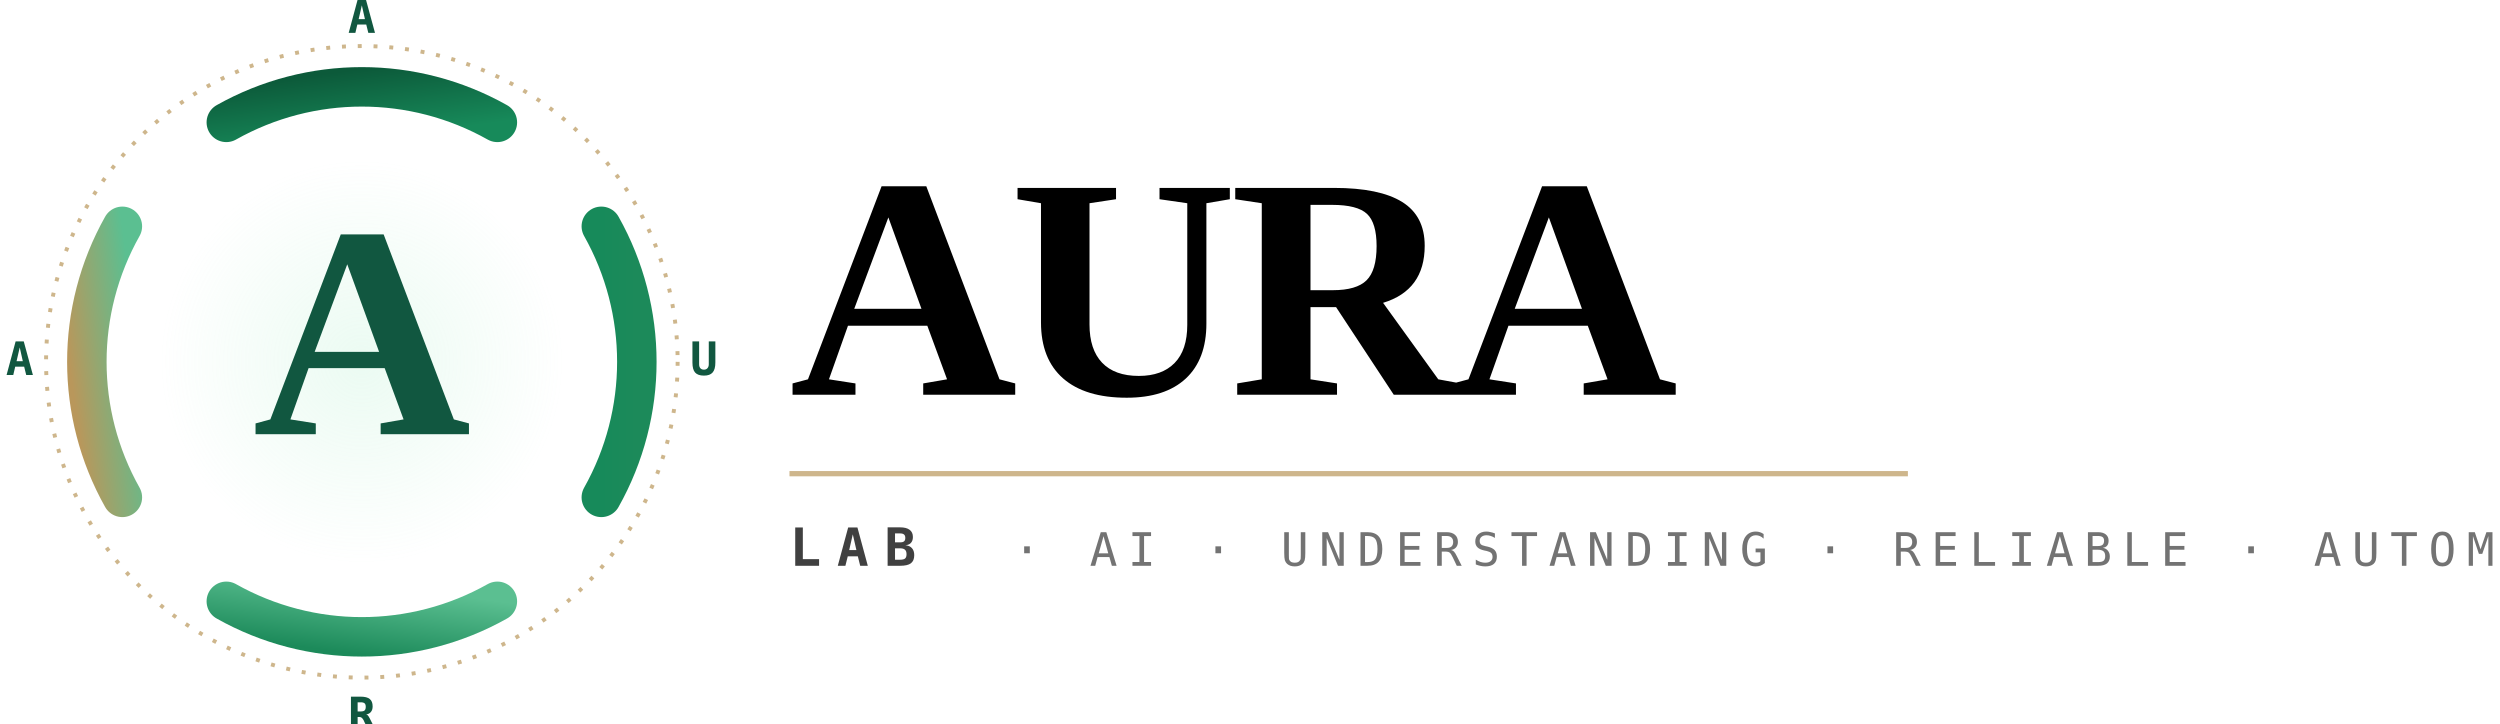
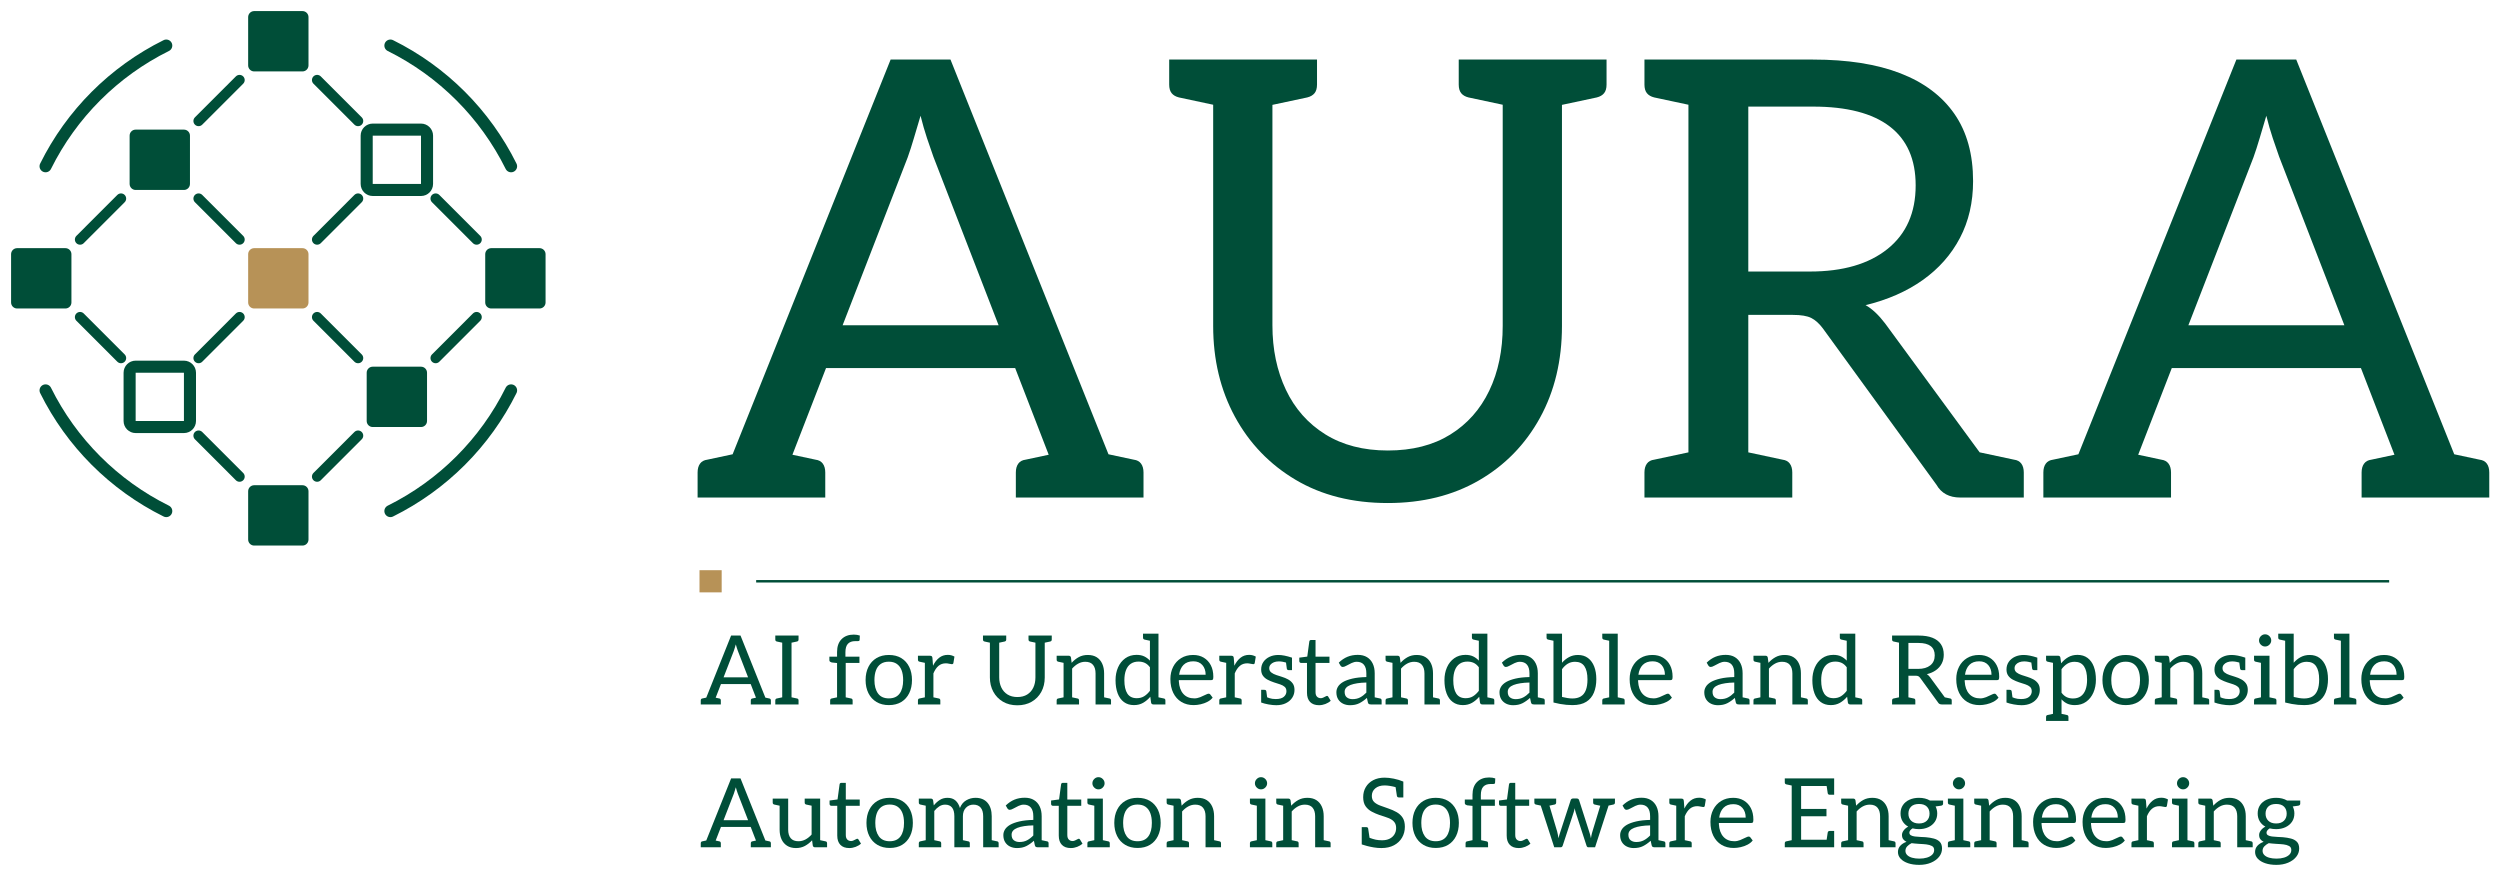
- <svg xmlns="http://www.w3.org/2000/svg" viewBox="0 0 380 110" role="img" aria-label="AURA Lab">
-   <defs>
-     <linearGradient id="auraA" x1="0" x2="1" y1="0" y2="1">
-       <stop offset="0%" stop-color="#0c5a3a" />
-       <stop offset="100%" stop-color="#178a5a" />
-     </linearGradient>
-     <linearGradient id="auraU" x1="0" x2="1" y1="0" y2="0">
-       <stop offset="0%" stop-color="#178a5a" />
-       <stop offset="100%" stop-color="#1c8a5a" />
-     </linearGradient>
-     <linearGradient id="auraR" x1="0" x2="1" y1="1" y2="0">
-       <stop offset="0%" stop-color="#1c8a5a" />
-       <stop offset="100%" stop-color="#5bbf91" />
-     </linearGradient>
-     <linearGradient id="auraA2" x1="1" x2="0" y1="0" y2="1">
-       <stop offset="0%" stop-color="#5bbf91" />
-       <stop offset="100%" stop-color="#B9975B" />
-     </linearGradient>
-     <radialGradient id="centerGlow" cx="0.5" cy="0.5" r="0.55">
-       <stop offset="0%" stop-color="#a4ecc4" stop-opacity=".22" />
-       <stop offset="70%" stop-color="#a4ecc4" stop-opacity="0" />
-     </radialGradient>
-   </defs>
-   <g transform="translate(55, 55)">
-     <circle r="40" fill="url(#centerGlow)" />
-     <g fill="none" stroke-width="6" stroke-linecap="round">
-       <path d="M -20.6 -36.4 A 42 42 0 0 1  20.6 -36.4" stroke="url(#auraA)" />
-       <path d="M  36.4 -20.6 A 42 42 0 0 1  36.4  20.6" stroke="url(#auraU)" />
-       <path d="M  20.6  36.4 A 42 42 0 0 1 -20.6  36.4" stroke="url(#auraR)" />
-       <path d="M -36.4  20.6 A 42 42 0 0 1 -36.4 -20.6" stroke="url(#auraA2)" />
+ <svg xmlns="http://www.w3.org/2000/svg" viewBox="40 35 1015 356" role="img" aria-label="AURA — AI for Understandable and Responsible Automation in Software Engineering">
+   <g id="aura-identity">
+     <g transform="translate(27 22) scale(1.75)">
+       <g id="fusion-symbol">
+         <path d="M18 46A62 62 0 0 1 46 18" fill="none" stroke="#004E38" stroke-width="2.8" stroke-linecap="round" />
+         <path d="M98 18A62 62 0 0 1 126 46" fill="none" stroke="#004E38" stroke-width="2.8" stroke-linecap="round" />
+         <path d="M126 98A62 62 0 0 1 98 126" fill="none" stroke="#004E38" stroke-width="2.8" stroke-linecap="round" />
+         <path d="M46 126A62 62 0 0 1 18 98" fill="none" stroke="#004E38" stroke-width="2.8" stroke-linecap="round" />
+         <path d="M63.0 26.0L53.5 35.5" fill="none" stroke="#004E38" stroke-width="2.4" stroke-linecap="round" />
+         <path d="M81.0 26.0L90.5 35.5" fill="none" stroke="#004E38" stroke-width="2.4" stroke-linecap="round" />
+         <path d="M35.5 53.5L26.0 63.0" fill="none" stroke="#004E38" stroke-width="2.4" stroke-linecap="round" />
+         <path d="M53.5 53.5L63.0 63.0" fill="none" stroke="#004E38" stroke-width="2.4" stroke-linecap="round" />
+         <path d="M90.5 53.5L81.0 63.0" fill="none" stroke="#004E38" stroke-width="2.4" stroke-linecap="round" />
+         <path d="M108.5 53.5L118.0 63.0" fill="none" stroke="#004E38" stroke-width="2.4" stroke-linecap="round" />
+         <path d="M26.0 81.0L35.5 90.5" fill="none" stroke="#004E38" stroke-width="2.4" stroke-linecap="round" />
+         <path d="M63.0 81.0L53.5 90.5" fill="none" stroke="#004E38" stroke-width="2.4" stroke-linecap="round" />
+         <path d="M81.0 81.0L90.5 90.5" fill="none" stroke="#004E38" stroke-width="2.4" stroke-linecap="round" />
+         <path d="M118.0 81.0L108.5 90.5" fill="none" stroke="#004E38" stroke-width="2.4" stroke-linecap="round" />
+         <path d="M53.5 108.5L63.0 118.0" fill="none" stroke="#004E38" stroke-width="2.4" stroke-linecap="round" />
+         <path d="M90.5 108.5L81.0 118.0" fill="none" stroke="#004E38" stroke-width="2.4" stroke-linecap="round" />
+         <rect x="65.0" y="10.0" width="14" height="14" rx="1.4" fill="#004E38" />
+         <rect x="37.5" y="37.5" width="14" height="14" rx="1.4" fill="#004E38" />
+         <rect x="92.5" y="37.5" width="14" height="14" rx="1.4" fill="none" stroke="#004E38" stroke-width="2.8" />
+         <rect x="10.0" y="65.0" width="14" height="14" rx="1.4" fill="#004E38" />
+         <rect x="65.0" y="65.0" width="14" height="14" rx="1.4" fill="#B79257" />
+         <rect x="120.0" y="65.0" width="14" height="14" rx="1.4" fill="#004E38" />
+         <rect x="37.5" y="92.5" width="14" height="14" rx="1.4" fill="none" stroke="#004E38" stroke-width="2.8" />
+         <rect x="92.5" y="92.5" width="14" height="14" rx="1.4" fill="#004E38" />
+         <rect x="65.0" y="120.0" width="14" height="14" rx="1.4" fill="#004E38" />
+       </g>
    </g>
-     <circle r="48" fill="none" stroke="#B9975B" stroke-width="0.6" stroke-dasharray="0.6 1.8" opacity=".7" />
-     <g font-family="JetBrains Mono, ui-monospace, monospace" font-size="7" font-weight="700" letter-spacing="1.2" fill="#115740">
-       <text x="0" y="-50" text-anchor="middle">A</text>
-       <text x="52" y="2" text-anchor="middle">U</text>
-       <text x="0" y="56" text-anchor="middle">R</text>
-       <text x="-52" y="2" text-anchor="middle">A</text>
+     <g transform="translate(320 237)" data-typeface="Aleo" data-weight="400" aria-label="AURA">
+       <g fill="#004E38" transform="scale(0.248 -0.248)" data-ink-left="3.224" data-ink-right="730.644" id="wordmark">
+         <path d="M42 0 329 717H427L714 0H639Q626 0 618.0 6.5Q610 13 606 23L399 558Q394 572 388.5 588.5Q383 605 378 625Q372 605 367.0 588.0Q362 571 357 557L150 23Q147 14 138.5 7.0Q130 0 117 0ZM116 0V62H169V0ZM205 212 232 282H527L554 212ZM590 0V62H643V0ZM13 0V41Q13 50 17.0 55.5Q21 61 29 62L104 78L115 0ZM120 0 131 78 206 62Q214 61 218.0 55.5Q222 50 222 41V0ZM534 0V41Q534 50 538.0 55.5Q542 61 550 62L625 78L636 0ZM641 0 652 78 727 62Q735 61 739.0 55.5Q743 50 743 41V0Z" transform="translate(0 0)" />
+         <path d="M381 -9Q294 -9 230.0 29.0Q166 67 130.5 132.5Q95 198 95 281V717H192V282Q192 223 214.0 176.5Q236 130 278.5 103.5Q321 77 381 77Q441 77 483.0 103.0Q525 129 547.0 175.0Q569 221 569 281V717H666V281Q666 196 630.0 130.5Q594 65 530.0 28.0Q466 -9 381 -9ZM125 717 114 639 39 655Q31 657 27.0 662.0Q23 667 23 676V717ZM265 717V676Q265 667 261.0 662.0Q257 657 249 655L174 639L163 717ZM599 717 588 639 513 655Q505 657 501.0 662.0Q497 667 497 676V717ZM739 717V676Q739 667 735.0 662.0Q731 657 723 655L648 639L637 717Z" transform="translate(762.0484 0)" />
+         <path d="M105 0V717H309Q394 717 452.0 694.5Q510 672 540.5 628.0Q571 584 571 518Q571 466 549.5 425.0Q528 384 488.5 356.0Q449 328 395 315Q411 306 427 285L636 0H550Q523 0 511 21L325 277Q316 289 306.0 294.0Q296 299 276 299H203V0ZM203 370H304Q385 370 431.0 407.0Q477 444 477 511Q477 575 434.5 607.5Q392 640 309 640H203ZM552 0 504 91 563 78ZM33 0V41Q33 50 37.0 55.5Q41 61 49 62L124 78L135 0ZM135 717 124 639 49 655Q41 657 37.0 662.0Q33 667 33 676V717ZM173 0 184 78 259 62Q267 61 271.0 55.5Q275 50 275 41V0ZM552 0 563 78 638 62Q646 61 650.0 55.5Q654 50 654 41V0Z" transform="translate(1530.097 0)" />
+         <path d="M42 0 329 717H427L714 0H639Q626 0 618.0 6.5Q610 13 606 23L399 558Q394 572 388.5 588.5Q383 605 378 625Q372 605 367.0 588.0Q362 571 357 557L150 23Q147 14 138.5 7.0Q130 0 117 0ZM116 0V62H169V0ZM205 212 232 282H527L554 212ZM590 0V62H643V0ZM13 0V41Q13 50 17.0 55.5Q21 61 29 62L104 78L115 0ZM120 0 131 78 206 62Q214 61 218.0 55.5Q222 50 222 41V0ZM534 0V41Q534 50 538.0 55.5Q542 61 550 62L625 78L636 0ZM641 0 652 78 727 62Q735 61 739.0 55.5Q743 50 743 41V0Z" transform="translate(2203.145 0)" />
+       </g>
    </g>
-     <text x="0" y="11" text-anchor="middle" font-family="Source Serif 4, Iowan Old Style, Georgia, serif" font-weight="600" font-size="46" fill="#115740" letter-spacing="-2">A</text>
+     <g transform="translate(324 321)">
+       <g fill="#004E38" transform="scale(0.039 -0.039)" data-typeface="Aleo" data-weight="400" aria-label="AI for Understandable and Responsible">
+         <path d="M42 0 329 717H427L714 0H639Q626 0 618.0 6.5Q610 13 606 23L399 558Q394 572 388.5 588.5Q383 605 378 625Q372 605 367.0 588.0Q362 571 357 557L150 23Q147 14 138.5 7.0Q130 0 117 0ZM116 0V62H169V0ZM205 212 232 282H527L554 212ZM590 0V62H643V0ZM13 0V41Q13 50 17.0 55.5Q21 61 29 62L104 78L115 0ZM120 0 131 78 206 62Q214 61 218.0 55.5Q222 50 222 41V0ZM534 0V41Q534 50 538.0 55.5Q542 61 550 62L625 78L636 0ZM641 0 652 78 727 62Q735 61 739.0 55.5Q743 50 743 41V0Z" transform="translate(0 0)" />
+         <path d="M105 0V717H202V0ZM33 0V41Q33 50 37.0 55.5Q41 61 49 62L124 78L135 0ZM173 0 184 78 259 62Q267 61 271.0 55.5Q275 50 275 41V0ZM135 717 124 639 49 655Q41 657 37.0 662.0Q33 667 33 676V717ZM275 717V676Q275 667 271.0 662.0Q267 657 259 655L184 639L173 717Z" transform="translate(756.0 0)" />
+         <path d="M108 0V431L52 437Q42 440 35.0 445.0Q28 450 28 460V497H108V546Q108 632 155.0 679.5Q202 727 282 727Q299 727 315.0 724.5Q331 722 345 717L343 673Q342 664 337.5 661.5Q333 659 326 659Q319 659 312.0 659.0Q305 659 297 659Q247 659 221.0 631.5Q195 604 195 543V497H341V432H198V0ZM36 0V41Q36 50 40.0 55.5Q44 61 52 62L127 78L138 0ZM168 0 179 78 254 62Q262 61 266.0 55.5Q270 50 270 41V0Z" transform="translate(1324.0 0)" />
+         <path d="M276 515Q352 515 405.5 482.5Q459 450 488.0 391.0Q517 332 517 254Q517 176 488.0 117.0Q459 58 405.5 25.5Q352 -7 276 -7Q202 -7 147.5 25.5Q93 58 63.5 117.0Q34 176 34 254Q34 332 63.5 391.0Q93 450 147.5 482.5Q202 515 276 515ZM276 63Q351 63 388.0 113.0Q425 163 425 253Q425 314 408.5 356.5Q392 399 359.0 422.0Q326 445 276 445Q225 445 191.5 421.5Q158 398 142.0 355.0Q126 312 126 253Q126 166 163.0 114.5Q200 63 276 63Z" transform="translate(1695.0 0)" />
+         <path d="M100 0V507H151Q166 507 172.0 501.5Q178 496 179 482L185 403Q211 456 249.0 486.0Q287 516 339 516Q360 516 377.0 511.0Q394 506 408 498L397 431Q396 425 391.5 422.0Q387 419 381 419Q374 419 354.0 423.5Q334 428 319 428Q273 428 241.5 401.0Q210 374 189 323V0ZM159 0 170 78 245 62Q253 61 257.0 55.5Q261 50 261 41V0ZM28 0V41Q28 50 32.0 55.5Q36 61 44 62L119 78L130 0ZM130 507 119 429 44 445Q36 447 32.0 452.0Q28 457 28 466V507Z" transform="translate(2246.0 0)" />
+         <path d="M381 -9Q294 -9 230.0 29.0Q166 67 130.5 132.5Q95 198 95 281V717H192V282Q192 223 214.0 176.5Q236 130 278.5 103.5Q321 77 381 77Q441 77 483.0 103.0Q525 129 547.0 175.0Q569 221 569 281V717H666V281Q666 196 630.0 130.5Q594 65 530.0 28.0Q466 -9 381 -9ZM125 717 114 639 39 655Q31 657 27.0 662.0Q23 667 23 676V717ZM265 717V676Q265 667 261.0 662.0Q257 657 249 655L174 639L163 717ZM599 717 588 639 513 655Q505 657 501.0 662.0Q497 667 497 676V717ZM739 717V676Q739 667 735.0 662.0Q731 657 723 655L648 639L637 717Z" transform="translate(2928.0 0)" />
+         <path d="M100 0V507H153Q173 507 177 488L184 433Q217 470 258.0 492.5Q299 515 352 515Q408 515 445.5 491.0Q483 467 502.5 423.5Q522 380 522 323V0H433V323Q433 380 406.5 412.0Q380 444 326 444Q287 444 252.5 425.0Q218 406 189 373V0ZM28 0V41Q28 50 32.0 55.5Q36 61 44 62L119 78L130 0ZM159 0 170 78 245 62Q253 61 257.0 55.5Q261 50 261 41V0ZM492 0 503 78 578 62Q586 61 590.0 55.5Q594 50 594 41V0ZM130 507 119 429 44 445Q36 447 32.0 452.0Q28 457 28 466V507Z" transform="translate(3690.0 0)" />
+         <path d="M226 -7Q164 -7 121.0 25.0Q78 57 56.0 115.5Q34 174 34 252Q34 326 60.0 385.5Q86 445 135.5 480.5Q185 516 253 516Q300 516 333.0 500.0Q366 484 392 456V737H481V0H428Q408 0 404 19L396 80Q363 41 321.5 17.0Q280 -7 226 -7ZM255 65Q299 65 331.5 85.0Q364 105 392 142V387Q367 420 338.0 433.0Q309 446 273 446Q226 446 193.0 423.5Q160 401 143.0 357.5Q126 314 126 252Q126 161 157.0 113.0Q188 65 255 65ZM422 737 411 659 336 675Q328 677 324.0 682.0Q320 687 320 696V737ZM451 0 462 78 537 62Q545 61 549.0 55.5Q553 50 553 41V0Z" transform="translate(4297.0 0)" />
+         <path d="M276 -7Q203 -7 148.5 26.0Q94 59 64.0 120.0Q34 181 34 264Q34 335 63.0 392.0Q92 449 145.5 482.0Q199 515 271 515Q334 515 381.0 487.0Q428 459 454.5 408.5Q481 358 481 288Q481 267 476.5 260.0Q472 253 459 253H122Q122 250 122.0 246.5Q122 243 122 240Q127 156 169.0 109.5Q211 63 283 63Q314 63 344.5 75.5Q375 88 398.5 100.0Q422 112 432 112Q443 112 449 104L474 71Q454 45 420.5 27.5Q387 10 349.0 1.5Q311 -7 276 -7ZM125 309H401Q401 371 367.0 410.0Q333 449 273 449Q208 449 171.0 412.0Q134 375 125 309Z" transform="translate(4868.0 0)" />
+         <path d="M100 0V507H151Q166 507 172.0 501.5Q178 496 179 482L185 403Q211 456 249.0 486.0Q287 516 339 516Q360 516 377.0 511.0Q394 506 408 498L397 431Q396 425 391.5 422.0Q387 419 381 419Q374 419 354.0 423.5Q334 428 319 428Q273 428 241.5 401.0Q210 374 189 323V0ZM159 0 170 78 245 62Q253 61 257.0 55.5Q261 50 261 41V0ZM28 0V41Q28 50 32.0 55.5Q36 61 44 62L119 78L130 0ZM130 507 119 429 44 445Q36 447 32.0 452.0Q28 457 28 466V507Z" transform="translate(5383.0 0)" />
+         <path d="M199 -8Q163 -8 118.5 0.0Q74 8 42 20V94L86 84Q99 75 127.5 65.5Q156 56 194 56Q251 56 278.0 79.5Q305 103 305 137Q305 167 287.0 183.0Q269 199 239.0 209.0Q209 219 174 230Q138 242 108.0 258.0Q78 274 60.0 299.5Q42 325 42 364Q42 409 65.5 443.0Q89 477 129.5 496.0Q170 515 221 515Q250 515 285.5 508.0Q321 501 363 487V427L310 434Q289 440 267.5 444.0Q246 448 226 448Q197 448 174.5 439.0Q152 430 139.0 414.0Q126 398 126 377Q126 349 147.5 332.5Q169 316 200.0 306.0Q231 296 259 287Q292 277 321.5 261.0Q351 245 370.0 219.0Q389 193 389 151Q389 106 365.5 70.0Q342 34 299.5 13.0Q257 -8 199 -8ZM299 448 363 435V357H330Q320 357 315.0 361.5Q310 366 309 373ZM106 61 42 74V152H75Q86 152 90.5 147.5Q95 143 96 136Z" transform="translate(5805.0 0)" />
+         <path d="M218 -8Q158 -8 125.5 25.5Q93 59 93 122V432H32Q24 432 18.5 437.0Q13 442 13 452V487L96 498L117 654Q119 671 137 671H182V497H327V432H182V128Q182 96 197.5 80.5Q213 65 238 65Q249 65 262.0 71.0Q275 77 286.0 83.0Q297 89 302 89Q309 89 314 81L340 38Q317 17 284.5 4.5Q252 -8 218 -8Z" transform="translate(6231.0 0)" />
+         <path d="M178 -8Q138 -8 106.0 7.5Q74 23 55.0 53.0Q36 83 36 127Q36 157 52.5 184.5Q69 212 106 234Q143 255 202.5 269.0Q262 283 348 285V324Q348 383 322.5 413.5Q297 444 248 444Q222 444 193.5 430.5Q165 417 141.0 403.5Q117 390 103 390Q94 390 87.5 395.0Q81 400 77 407L61 435Q103 476 151.5 496.0Q200 516 259 516Q316 516 355.0 492.0Q394 468 414.5 425.0Q435 382 435 324V0H396Q383 0 375.0 4.0Q367 8 364 21L354 68Q314 32 274.0 12.0Q234 -8 178 -8ZM204 55Q249 55 283.0 73.0Q317 91 348 123V228Q296 227 254.0 220.5Q212 214 182.5 202.5Q153 191 137.5 173.5Q122 156 122 131Q122 91 145.5 73.0Q169 55 204 55ZM405 0 416 78 491 62Q499 61 503.0 55.5Q507 50 507 41V0Z" transform="translate(6594.0 0)" />
+         <path d="M100 0V507H153Q173 507 177 488L184 433Q217 470 258.0 492.5Q299 515 352 515Q408 515 445.5 491.0Q483 467 502.5 423.5Q522 380 522 323V0H433V323Q433 380 406.5 412.0Q380 444 326 444Q287 444 252.5 425.0Q218 406 189 373V0ZM28 0V41Q28 50 32.0 55.5Q36 61 44 62L119 78L130 0ZM159 0 170 78 245 62Q253 61 257.0 55.5Q261 50 261 41V0ZM492 0 503 78 578 62Q586 61 590.0 55.5Q594 50 594 41V0ZM130 507 119 429 44 445Q36 447 32.0 452.0Q28 457 28 466V507Z" transform="translate(7114.0 0)" />
+         <path d="M226 -7Q164 -7 121.0 25.0Q78 57 56.0 115.5Q34 174 34 252Q34 326 60.0 385.5Q86 445 135.5 480.5Q185 516 253 516Q300 516 333.0 500.0Q366 484 392 456V737H481V0H428Q408 0 404 19L396 80Q363 41 321.5 17.0Q280 -7 226 -7ZM255 65Q299 65 331.5 85.0Q364 105 392 142V387Q367 420 338.0 433.0Q309 446 273 446Q226 446 193.0 423.5Q160 401 143.0 357.5Q126 314 126 252Q126 161 157.0 113.0Q188 65 255 65ZM422 737 411 659 336 675Q328 677 324.0 682.0Q320 687 320 696V737ZM451 0 462 78 537 62Q545 61 549.0 55.5Q553 50 553 41V0Z" transform="translate(7721.0 0)" />
+         <path d="M178 -8Q138 -8 106.0 7.5Q74 23 55.0 53.0Q36 83 36 127Q36 157 52.5 184.5Q69 212 106 234Q143 255 202.5 269.0Q262 283 348 285V324Q348 383 322.5 413.5Q297 444 248 444Q222 444 193.5 430.5Q165 417 141.0 403.5Q117 390 103 390Q94 390 87.5 395.0Q81 400 77 407L61 435Q103 476 151.5 496.0Q200 516 259 516Q316 516 355.0 492.0Q394 468 414.5 425.0Q435 382 435 324V0H396Q383 0 375.0 4.0Q367 8 364 21L354 68Q314 32 274.0 12.0Q234 -8 178 -8ZM204 55Q249 55 283.0 73.0Q317 91 348 123V228Q296 227 254.0 220.5Q212 214 182.5 202.5Q153 191 137.5 173.5Q122 156 122 131Q122 91 145.5 73.0Q169 55 204 55ZM405 0 416 78 491 62Q499 61 503.0 55.5Q507 50 507 41V0Z" transform="translate(8292.0 0)" />
+         <path d="M276 -7Q244 -7 212.0 -4.0Q180 -1 146.5 5.0Q113 11 78 20V737H167V434Q198 470 239.5 492.5Q281 515 333 515Q395 515 437.5 483.0Q480 451 502.0 394.5Q524 338 524 263Q524 184 499.0 123.0Q474 62 419.5 27.5Q365 -7 276 -7ZM275 62Q328 62 363.0 83.5Q398 105 415.0 149.0Q432 193 432 260Q432 350 400.5 397.0Q369 444 303 444Q260 444 227.0 424.0Q194 404 167 367V78Q197 71 223.5 66.5Q250 62 275 62ZM108 737 97 659 22 675Q14 677 10.0 682.0Q6 687 6 696V737Z" transform="translate(8812.0 0)" />
+         <path d="M100 0V737H189V0ZM28 0V41Q28 50 32.0 55.5Q36 61 44 62L119 78L130 0ZM159 0 170 78 245 62Q253 61 257.0 55.5Q261 50 261 41V0ZM130 737 119 659 44 675Q36 677 32.0 682.0Q28 687 28 696V737Z" transform="translate(9370.0 0)" />
+         <path d="M276 -7Q203 -7 148.5 26.0Q94 59 64.0 120.0Q34 181 34 264Q34 335 63.0 392.0Q92 449 145.5 482.0Q199 515 271 515Q334 515 381.0 487.0Q428 459 454.5 408.5Q481 358 481 288Q481 267 476.5 260.0Q472 253 459 253H122Q122 250 122.0 246.5Q122 243 122 240Q127 156 169.0 109.5Q211 63 283 63Q314 63 344.5 75.5Q375 88 398.5 100.0Q422 112 432 112Q443 112 449 104L474 71Q454 45 420.5 27.5Q387 10 349.0 1.5Q311 -7 276 -7ZM125 309H401Q401 371 367.0 410.0Q333 449 273 449Q208 449 171.0 412.0Q134 375 125 309Z" transform="translate(9649.0 0)" />
+         <path d="M178 -8Q138 -8 106.0 7.5Q74 23 55.0 53.0Q36 83 36 127Q36 157 52.5 184.5Q69 212 106 234Q143 255 202.5 269.0Q262 283 348 285V324Q348 383 322.5 413.5Q297 444 248 444Q222 444 193.5 430.5Q165 417 141.0 403.5Q117 390 103 390Q94 390 87.5 395.0Q81 400 77 407L61 435Q103 476 151.5 496.0Q200 516 259 516Q316 516 355.0 492.0Q394 468 414.5 425.0Q435 382 435 324V0H396Q383 0 375.0 4.0Q367 8 364 21L354 68Q314 32 274.0 12.0Q234 -8 178 -8ZM204 55Q249 55 283.0 73.0Q317 91 348 123V228Q296 227 254.0 220.5Q212 214 182.5 202.5Q153 191 137.5 173.5Q122 156 122 131Q122 91 145.5 73.0Q169 55 204 55ZM405 0 416 78 491 62Q499 61 503.0 55.5Q507 50 507 41V0Z" transform="translate(10424.0 0)" />
+         <path d="M100 0V507H153Q173 507 177 488L184 433Q217 470 258.0 492.5Q299 515 352 515Q408 515 445.5 491.0Q483 467 502.5 423.5Q522 380 522 323V0H433V323Q433 380 406.5 412.0Q380 444 326 444Q287 444 252.5 425.0Q218 406 189 373V0ZM28 0V41Q28 50 32.0 55.5Q36 61 44 62L119 78L130 0ZM159 0 170 78 245 62Q253 61 257.0 55.5Q261 50 261 41V0ZM492 0 503 78 578 62Q586 61 590.0 55.5Q594 50 594 41V0ZM130 507 119 429 44 445Q36 447 32.0 452.0Q28 457 28 466V507Z" transform="translate(10944.0 0)" />
+         <path d="M226 -7Q164 -7 121.0 25.0Q78 57 56.0 115.5Q34 174 34 252Q34 326 60.0 385.5Q86 445 135.5 480.5Q185 516 253 516Q300 516 333.0 500.0Q366 484 392 456V737H481V0H428Q408 0 404 19L396 80Q363 41 321.5 17.0Q280 -7 226 -7ZM255 65Q299 65 331.5 85.0Q364 105 392 142V387Q367 420 338.0 433.0Q309 446 273 446Q226 446 193.0 423.5Q160 401 143.0 357.5Q126 314 126 252Q126 161 157.0 113.0Q188 65 255 65ZM422 737 411 659 336 675Q328 677 324.0 682.0Q320 687 320 696V737ZM451 0 462 78 537 62Q545 61 549.0 55.5Q553 50 553 41V0Z" transform="translate(11551.0 0)" />
+         <path d="M105 0V717H309Q394 717 452.0 694.5Q510 672 540.5 628.0Q571 584 571 518Q571 466 549.5 425.0Q528 384 488.5 356.0Q449 328 395 315Q411 306 427 285L636 0H550Q523 0 511 21L325 277Q316 289 306.0 294.0Q296 299 276 299H203V0ZM203 370H304Q385 370 431.0 407.0Q477 444 477 511Q477 575 434.5 607.5Q392 640 309 640H203ZM552 0 504 91 563 78ZM33 0V41Q33 50 37.0 55.5Q41 61 49 62L124 78L135 0ZM135 717 124 639 49 655Q41 657 37.0 662.0Q33 667 33 676V717ZM173 0 184 78 259 62Q267 61 271.0 55.5Q275 50 275 41V0ZM552 0 563 78 638 62Q646 61 650.0 55.5Q654 50 654 41V0Z" transform="translate(12382.0 0)" />
+         <path d="M276 -7Q203 -7 148.5 26.0Q94 59 64.0 120.0Q34 181 34 264Q34 335 63.0 392.0Q92 449 145.5 482.0Q199 515 271 515Q334 515 381.0 487.0Q428 459 454.5 408.5Q481 358 481 288Q481 267 476.5 260.0Q472 253 459 253H122Q122 250 122.0 246.5Q122 243 122 240Q127 156 169.0 109.5Q211 63 283 63Q314 63 344.5 75.5Q375 88 398.5 100.0Q422 112 432 112Q443 112 449 104L474 71Q454 45 420.5 27.5Q387 10 349.0 1.5Q311 -7 276 -7ZM125 309H401Q401 371 367.0 410.0Q333 449 273 449Q208 449 171.0 412.0Q134 375 125 309Z" transform="translate(13049.0 0)" />
+         <path d="M199 -8Q163 -8 118.5 0.0Q74 8 42 20V94L86 84Q99 75 127.5 65.5Q156 56 194 56Q251 56 278.0 79.5Q305 103 305 137Q305 167 287.0 183.0Q269 199 239.0 209.0Q209 219 174 230Q138 242 108.0 258.0Q78 274 60.0 299.5Q42 325 42 364Q42 409 65.5 443.0Q89 477 129.5 496.0Q170 515 221 515Q250 515 285.5 508.0Q321 501 363 487V427L310 434Q289 440 267.5 444.0Q246 448 226 448Q197 448 174.5 439.0Q152 430 139.0 414.0Q126 398 126 377Q126 349 147.5 332.5Q169 316 200.0 306.0Q231 296 259 287Q292 277 321.5 261.0Q351 245 370.0 219.0Q389 193 389 151Q389 106 365.5 70.0Q342 34 299.5 13.0Q257 -8 199 -8ZM299 448 363 435V357H330Q320 357 315.0 361.5Q310 366 309 373ZM106 61 42 74V152H75Q86 152 90.5 147.5Q95 143 96 136Z" transform="translate(13564.0 0)" />
+         <path d="M100 -172V507H153Q173 507 177 488L185 428Q217 468 259.0 492.0Q301 516 355 516Q417 516 460.0 484.0Q503 452 525.0 394.0Q547 336 547 257Q547 184 521.0 124.0Q495 64 446.0 28.5Q397 -7 328 -7Q281 -7 248.0 8.5Q215 24 189 53V-172ZM308 62Q356 62 388.5 84.5Q421 107 438.0 151.0Q455 195 455 257Q455 349 423.0 396.5Q391 444 326 444Q282 444 249.5 424.0Q217 404 189 367V122Q214 89 243.0 75.5Q272 62 308 62ZM130 507 119 429 44 445Q36 447 32.0 452.0Q28 457 28 466V507ZM28 -172V-131Q28 -122 32.0 -116.5Q36 -111 44 -110L119 -94L130 -172ZM159 -172 170 -94 245 -110Q253 -111 257.0 -116.5Q261 -122 261 -131V-172Z" transform="translate(13990.0 0)" />
+         <path d="M276 515Q352 515 405.5 482.5Q459 450 488.0 391.0Q517 332 517 254Q517 176 488.0 117.0Q459 58 405.5 25.5Q352 -7 276 -7Q202 -7 147.5 25.5Q93 58 63.5 117.0Q34 176 34 254Q34 332 63.5 391.0Q93 450 147.5 482.5Q202 515 276 515ZM276 63Q351 63 388.0 113.0Q425 163 425 253Q425 314 408.5 356.5Q392 399 359.0 422.0Q326 445 276 445Q225 445 191.5 421.5Q158 398 142.0 355.0Q126 312 126 253Q126 166 163.0 114.5Q200 63 276 63Z" transform="translate(14571.0 0)" />
+         <path d="M100 0V507H153Q173 507 177 488L184 433Q217 470 258.0 492.5Q299 515 352 515Q408 515 445.5 491.0Q483 467 502.5 423.5Q522 380 522 323V0H433V323Q433 380 406.5 412.0Q380 444 326 444Q287 444 252.5 425.0Q218 406 189 373V0ZM28 0V41Q28 50 32.0 55.5Q36 61 44 62L119 78L130 0ZM159 0 170 78 245 62Q253 61 257.0 55.5Q261 50 261 41V0ZM492 0 503 78 578 62Q586 61 590.0 55.5Q594 50 594 41V0ZM130 507 119 429 44 445Q36 447 32.0 452.0Q28 457 28 466V507Z" transform="translate(15122.0 0)" />
+         <path d="M199 -8Q163 -8 118.5 0.0Q74 8 42 20V94L86 84Q99 75 127.5 65.5Q156 56 194 56Q251 56 278.0 79.5Q305 103 305 137Q305 167 287.0 183.0Q269 199 239.0 209.0Q209 219 174 230Q138 242 108.0 258.0Q78 274 60.0 299.5Q42 325 42 364Q42 409 65.5 443.0Q89 477 129.5 496.0Q170 515 221 515Q250 515 285.5 508.0Q321 501 363 487V427L310 434Q289 440 267.5 444.0Q246 448 226 448Q197 448 174.5 439.0Q152 430 139.0 414.0Q126 398 126 377Q126 349 147.5 332.5Q169 316 200.0 306.0Q231 296 259 287Q292 277 321.5 261.0Q351 245 370.0 219.0Q389 193 389 151Q389 106 365.5 70.0Q342 34 299.5 13.0Q257 -8 199 -8ZM299 448 363 435V357H330Q320 357 315.0 361.5Q310 366 309 373ZM106 61 42 74V152H75Q86 152 90.5 147.5Q95 143 96 136Z" transform="translate(15729.0 0)" />
+         <path d="M100 0V507H189V0ZM28 0V41Q28 50 32.0 55.5Q36 61 44 62L119 78L130 0ZM159 0 170 78 245 62Q253 61 257.0 55.5Q261 50 261 41V0ZM130 507 119 429 44 445Q36 447 32.0 452.0Q28 457 28 466V507ZM143 603Q118 603 99.0 622.0Q80 641 80 666Q80 692 99.0 711.0Q118 730 143 730Q169 730 188.0 711.0Q207 692 207 666Q207 641 188.0 622.0Q169 603 143 603Z" transform="translate(16155.0 0)" />
+         <path d="M276 -7Q244 -7 212.0 -4.0Q180 -1 146.5 5.0Q113 11 78 20V737H167V434Q198 470 239.5 492.5Q281 515 333 515Q395 515 437.5 483.0Q480 451 502.0 394.5Q524 338 524 263Q524 184 499.0 123.0Q474 62 419.5 27.5Q365 -7 276 -7ZM275 62Q328 62 363.0 83.5Q398 105 415.0 149.0Q432 193 432 260Q432 350 400.5 397.0Q369 444 303 444Q260 444 227.0 424.0Q194 404 167 367V78Q197 71 223.5 66.5Q250 62 275 62ZM108 737 97 659 22 675Q14 677 10.0 682.0Q6 687 6 696V737Z" transform="translate(16429.0 0)" />
+         <path d="M100 0V737H189V0ZM28 0V41Q28 50 32.0 55.5Q36 61 44 62L119 78L130 0ZM159 0 170 78 245 62Q253 61 257.0 55.5Q261 50 261 41V0ZM130 737 119 659 44 675Q36 677 32.0 682.0Q28 687 28 696V737Z" transform="translate(16987.0 0)" />
+         <path d="M276 -7Q203 -7 148.5 26.0Q94 59 64.0 120.0Q34 181 34 264Q34 335 63.0 392.0Q92 449 145.5 482.0Q199 515 271 515Q334 515 381.0 487.0Q428 459 454.5 408.5Q481 358 481 288Q481 267 476.5 260.0Q472 253 459 253H122Q122 250 122.0 246.5Q122 243 122 240Q127 156 169.0 109.5Q211 63 283 63Q314 63 344.5 75.5Q375 88 398.5 100.0Q422 112 432 112Q443 112 449 104L474 71Q454 45 420.5 27.5Q387 10 349.0 1.5Q311 -7 276 -7ZM125 309H401Q401 371 367.0 410.0Q333 449 273 449Q208 449 171.0 412.0Q134 375 125 309Z" transform="translate(17266.0 0)" />
+       </g>
+     </g>
+     <g transform="translate(324 379)">
+       <g fill="#004E38" transform="scale(0.039 -0.039)" data-typeface="Aleo" data-weight="400" aria-label="Automation in Software Engineering">
+         <path d="M42 0 329 717H427L714 0H639Q626 0 618.0 6.5Q610 13 606 23L399 558Q394 572 388.5 588.5Q383 605 378 625Q372 605 367.0 588.0Q362 571 357 557L150 23Q147 14 138.5 7.0Q130 0 117 0ZM116 0V62H169V0ZM205 212 232 282H527L554 212ZM590 0V62H643V0ZM13 0V41Q13 50 17.0 55.5Q21 61 29 62L104 78L115 0ZM120 0 131 78 206 62Q214 61 218.0 55.5Q222 50 222 41V0ZM534 0V41Q534 50 538.0 55.5Q542 61 550 62L625 78L636 0ZM641 0 652 78 727 62Q735 61 739.0 55.5Q743 50 743 41V0Z" transform="translate(0 0)" />
+         <path d="M248 -8Q193 -8 155.0 16.5Q117 41 97.5 84.0Q78 127 78 184V507H167V184Q167 126 193.5 94.5Q220 63 274 63Q313 63 347.5 81.5Q382 100 411 133V507H500V0H447Q427 0 423 19L416 73Q383 37 342.0 14.5Q301 -8 248 -8ZM470 0 481 78 556 62Q564 61 568.0 55.5Q572 50 572 41V0ZM108 507 97 429 22 445Q14 447 10.0 452.0Q6 457 6 466V507ZM441 507 430 429 355 445Q347 447 343.0 452.0Q339 457 339 466V507Z" transform="translate(756.0 0)" />
+         <path d="M218 -8Q158 -8 125.5 25.5Q93 59 93 122V432H32Q24 432 18.5 437.0Q13 442 13 452V487L96 498L117 654Q119 671 137 671H182V497H327V432H182V128Q182 96 197.5 80.5Q213 65 238 65Q249 65 262.0 71.0Q275 77 286.0 83.0Q297 89 302 89Q309 89 314 81L340 38Q317 17 284.5 4.5Q252 -8 218 -8Z" transform="translate(1341.0 0)" />
+         <path d="M276 515Q352 515 405.5 482.5Q459 450 488.0 391.0Q517 332 517 254Q517 176 488.0 117.0Q459 58 405.5 25.5Q352 -7 276 -7Q202 -7 147.5 25.5Q93 58 63.5 117.0Q34 176 34 254Q34 332 63.5 391.0Q93 450 147.5 482.5Q202 515 276 515ZM276 63Q351 63 388.0 113.0Q425 163 425 253Q425 314 408.5 356.5Q392 399 359.0 422.0Q326 445 276 445Q225 445 191.5 421.5Q158 398 142.0 355.0Q126 312 126 253Q126 166 163.0 114.5Q200 63 276 63Z" transform="translate(1704.0 0)" />
+         <path d="M100 0V507H153Q173 507 177 488L184 436Q212 471 246.5 493.0Q281 515 327 515Q379 515 410.5 486.5Q442 458 456 409Q477 463 521.5 489.0Q566 515 618 515Q699 515 743.0 463.5Q787 412 787 323V0H698V323Q698 382 672.0 413.0Q646 444 596 444Q550 444 518.5 411.5Q487 379 487 323V0H398V323Q398 384 373.5 414.0Q349 444 302 444Q269 444 241.0 426.0Q213 408 189 378V0ZM28 0V41Q28 50 32.0 55.5Q36 61 44 62L119 78L130 0ZM159 0 170 78 245 62Q253 61 257.0 55.5Q261 50 261 41V0ZM457 0 468 78 543 62Q551 61 555.0 55.5Q559 50 559 41V0ZM130 507 119 429 44 445Q36 447 32.0 452.0Q28 457 28 466V507ZM757 0 768 78 843 62Q851 61 855.0 55.5Q859 50 859 41V0Z" transform="translate(2255.0 0)" />
+         <path d="M178 -8Q138 -8 106.0 7.5Q74 23 55.0 53.0Q36 83 36 127Q36 157 52.5 184.5Q69 212 106 234Q143 255 202.5 269.0Q262 283 348 285V324Q348 383 322.5 413.5Q297 444 248 444Q222 444 193.5 430.5Q165 417 141.0 403.5Q117 390 103 390Q94 390 87.5 395.0Q81 400 77 407L61 435Q103 476 151.5 496.0Q200 516 259 516Q316 516 355.0 492.0Q394 468 414.5 425.0Q435 382 435 324V0H396Q383 0 375.0 4.0Q367 8 364 21L354 68Q314 32 274.0 12.0Q234 -8 178 -8ZM204 55Q249 55 283.0 73.0Q317 91 348 123V228Q296 227 254.0 220.5Q212 214 182.5 202.5Q153 191 137.5 173.5Q122 156 122 131Q122 91 145.5 73.0Q169 55 204 55ZM405 0 416 78 491 62Q499 61 503.0 55.5Q507 50 507 41V0Z" transform="translate(3127.0 0)" />
+         <path d="M218 -8Q158 -8 125.5 25.5Q93 59 93 122V432H32Q24 432 18.5 437.0Q13 442 13 452V487L96 498L117 654Q119 671 137 671H182V497H327V432H182V128Q182 96 197.5 80.5Q213 65 238 65Q249 65 262.0 71.0Q275 77 286.0 83.0Q297 89 302 89Q309 89 314 81L340 38Q317 17 284.5 4.5Q252 -8 218 -8Z" transform="translate(3647.0 0)" />
+         <path d="M100 0V507H189V0ZM28 0V41Q28 50 32.0 55.5Q36 61 44 62L119 78L130 0ZM159 0 170 78 245 62Q253 61 257.0 55.5Q261 50 261 41V0ZM130 507 119 429 44 445Q36 447 32.0 452.0Q28 457 28 466V507ZM143 603Q118 603 99.0 622.0Q80 641 80 666Q80 692 99.0 711.0Q118 730 143 730Q169 730 188.0 711.0Q207 692 207 666Q207 641 188.0 622.0Q169 603 143 603Z" transform="translate(4010.0 0)" />
+         <path d="M276 515Q352 515 405.5 482.5Q459 450 488.0 391.0Q517 332 517 254Q517 176 488.0 117.0Q459 58 405.5 25.5Q352 -7 276 -7Q202 -7 147.5 25.5Q93 58 63.5 117.0Q34 176 34 254Q34 332 63.5 391.0Q93 450 147.5 482.5Q202 515 276 515ZM276 63Q351 63 388.0 113.0Q425 163 425 253Q425 314 408.5 356.5Q392 399 359.0 422.0Q326 445 276 445Q225 445 191.5 421.5Q158 398 142.0 355.0Q126 312 126 253Q126 166 163.0 114.5Q200 63 276 63Z" transform="translate(4284.0 0)" />
+         <path d="M100 0V507H153Q173 507 177 488L184 433Q217 470 258.0 492.5Q299 515 352 515Q408 515 445.5 491.0Q483 467 502.5 423.5Q522 380 522 323V0H433V323Q433 380 406.5 412.0Q380 444 326 444Q287 444 252.5 425.0Q218 406 189 373V0ZM28 0V41Q28 50 32.0 55.5Q36 61 44 62L119 78L130 0ZM159 0 170 78 245 62Q253 61 257.0 55.5Q261 50 261 41V0ZM492 0 503 78 578 62Q586 61 590.0 55.5Q594 50 594 41V0ZM130 507 119 429 44 445Q36 447 32.0 452.0Q28 457 28 466V507Z" transform="translate(4835.0 0)" />
+         <path d="M100 0V507H189V0ZM28 0V41Q28 50 32.0 55.5Q36 61 44 62L119 78L130 0ZM159 0 170 78 245 62Q253 61 257.0 55.5Q261 50 261 41V0ZM130 507 119 429 44 445Q36 447 32.0 452.0Q28 457 28 466V507ZM143 603Q118 603 99.0 622.0Q80 641 80 666Q80 692 99.0 711.0Q118 730 143 730Q169 730 188.0 711.0Q207 692 207 666Q207 641 188.0 622.0Q169 603 143 603Z" transform="translate(5702.0 0)" />
+         <path d="M100 0V507H153Q173 507 177 488L184 433Q217 470 258.0 492.5Q299 515 352 515Q408 515 445.5 491.0Q483 467 502.5 423.5Q522 380 522 323V0H433V323Q433 380 406.5 412.0Q380 444 326 444Q287 444 252.5 425.0Q218 406 189 373V0ZM28 0V41Q28 50 32.0 55.5Q36 61 44 62L119 78L130 0ZM159 0 170 78 245 62Q253 61 257.0 55.5Q261 50 261 41V0ZM492 0 503 78 578 62Q586 61 590.0 55.5Q594 50 594 41V0ZM130 507 119 429 44 445Q36 447 32.0 452.0Q28 457 28 466V507Z" transform="translate(5976.0 0)" />
+         <path d="M255 -8Q217 -8 177.5 -1.5Q138 5 104.5 14.0Q71 23 51 30V119L128 100Q169 85 197.5 79.0Q226 73 263 73Q308 73 340.5 89.0Q373 105 391.0 134.0Q409 163 409 200Q409 235 394.0 257.0Q379 279 354.0 292.5Q329 306 298.5 315.5Q268 325 236 336Q195 350 155.5 371.0Q116 392 91.0 427.5Q66 463 66 522Q66 581 93.5 627.0Q121 673 171.0 699.0Q221 725 289 725Q332 725 384.5 714.5Q437 704 484 684V610L408 625Q376 634 344.5 639.0Q313 644 289 644Q228 644 192.0 613.5Q156 583 156 535Q156 493 181.5 470.0Q207 447 246.5 433.0Q286 419 328 404Q375 388 414.0 366.0Q453 344 476.5 308.5Q500 273 500 214Q500 151 470.5 100.5Q441 50 386.5 21.0Q332 -8 255 -8ZM402 635 484 610V519H438Q430 519 424.5 522.5Q419 526 417 535ZM133 94 51 119V210H97Q105 210 111.0 206.5Q117 203 118 194Z" transform="translate(6843.0 0)" />
+         <path d="M276 515Q352 515 405.5 482.5Q459 450 488.0 391.0Q517 332 517 254Q517 176 488.0 117.0Q459 58 405.5 25.5Q352 -7 276 -7Q202 -7 147.5 25.5Q93 58 63.5 117.0Q34 176 34 254Q34 332 63.5 391.0Q93 450 147.5 482.5Q202 515 276 515ZM276 63Q351 63 388.0 113.0Q425 163 425 253Q425 314 408.5 356.5Q392 399 359.0 422.0Q326 445 276 445Q225 445 191.5 421.5Q158 398 142.0 355.0Q126 312 126 253Q126 166 163.0 114.5Q200 63 276 63Z" transform="translate(7388.0 0)" />
+         <path d="M108 0V431L52 437Q42 440 35.0 445.0Q28 450 28 460V497H108V546Q108 632 155.0 679.5Q202 727 282 727Q299 727 315.0 724.5Q331 722 345 717L343 673Q342 664 337.5 661.5Q333 659 326 659Q319 659 312.0 659.0Q305 659 297 659Q247 659 221.0 631.5Q195 604 195 543V497H341V432H198V0ZM36 0V41Q36 50 40.0 55.5Q44 61 52 62L127 78L138 0ZM168 0 179 78 254 62Q262 61 266.0 55.5Q270 50 270 41V0Z" transform="translate(7939.0 0)" />
+         <path d="M218 -8Q158 -8 125.5 25.5Q93 59 93 122V432H32Q24 432 18.5 437.0Q13 442 13 452V487L96 498L117 654Q119 671 137 671H182V497H327V432H182V128Q182 96 197.5 80.5Q213 65 238 65Q249 65 262.0 71.0Q275 77 286.0 83.0Q297 89 302 89Q309 89 314 81L340 38Q317 17 284.5 4.5Q252 -8 218 -8Z" transform="translate(8310.0 0)" />
+         <path d="M225 0 61 507H131Q154 507 159 488L256 162Q260 144 263.5 127.5Q267 111 269 94Q272 106 275.0 117.0Q278 128 281.5 139.0Q285 150 289 162L396 490Q398 498 404.5 503.0Q411 508 420 508H459Q479 508 484 490L589 162Q593 151 596.0 139.5Q599 128 602.0 117.0Q605 106 607 94Q609 106 611.0 117.5Q613 129 616.0 140.5Q619 152 622 162L721 488Q723 496 730.0 501.5Q737 507 747 507H814L650 0H579Q567 0 561 17L449 361Q445 372 442.5 384.0Q440 396 438 407Q436 398 433.5 386.0Q431 374 426 360L313 17Q307 0 292 0ZM114 482V507H189V482ZM702 482V507H777V482ZM120 507 109 429 34 445Q26 447 22.0 452.0Q18 457 18 466V507ZM245 507V466Q245 457 241.0 452.0Q237 447 229 445L154 429L143 507ZM732 507 721 429 646 445Q638 447 634.0 452.0Q630 457 630 466V507ZM857 507V466Q857 457 853.0 452.0Q849 447 841 445L766 429L755 507Z" transform="translate(8673.0 0)" />
+         <path d="M178 -8Q138 -8 106.0 7.5Q74 23 55.0 53.0Q36 83 36 127Q36 157 52.5 184.5Q69 212 106 234Q143 255 202.5 269.0Q262 283 348 285V324Q348 383 322.5 413.5Q297 444 248 444Q222 444 193.5 430.5Q165 417 141.0 403.5Q117 390 103 390Q94 390 87.5 395.0Q81 400 77 407L61 435Q103 476 151.5 496.0Q200 516 259 516Q316 516 355.0 492.0Q394 468 414.5 425.0Q435 382 435 324V0H396Q383 0 375.0 4.0Q367 8 364 21L354 68Q314 32 274.0 12.0Q234 -8 178 -8ZM204 55Q249 55 283.0 73.0Q317 91 348 123V228Q296 227 254.0 220.5Q212 214 182.5 202.5Q153 191 137.5 173.5Q122 156 122 131Q122 91 145.5 73.0Q169 55 204 55ZM405 0 416 78 491 62Q499 61 503.0 55.5Q507 50 507 41V0Z" transform="translate(9548.0 0)" />
+         <path d="M100 0V507H151Q166 507 172.0 501.5Q178 496 179 482L185 403Q211 456 249.0 486.0Q287 516 339 516Q360 516 377.0 511.0Q394 506 408 498L397 431Q396 425 391.5 422.0Q387 419 381 419Q374 419 354.0 423.5Q334 428 319 428Q273 428 241.5 401.0Q210 374 189 323V0ZM159 0 170 78 245 62Q253 61 257.0 55.5Q261 50 261 41V0ZM28 0V41Q28 50 32.0 55.5Q36 61 44 62L119 78L130 0ZM130 507 119 429 44 445Q36 447 32.0 452.0Q28 457 28 466V507Z" transform="translate(10068.0 0)" />
+         <path d="M276 -7Q203 -7 148.5 26.0Q94 59 64.0 120.0Q34 181 34 264Q34 335 63.0 392.0Q92 449 145.5 482.0Q199 515 271 515Q334 515 381.0 487.0Q428 459 454.5 408.5Q481 358 481 288Q481 267 476.5 260.0Q472 253 459 253H122Q122 250 122.0 246.5Q122 243 122 240Q127 156 169.0 109.5Q211 63 283 63Q314 63 344.5 75.5Q375 88 398.5 100.0Q422 112 432 112Q443 112 449 104L474 71Q454 45 420.5 27.5Q387 10 349.0 1.5Q311 -7 276 -7ZM125 309H401Q401 371 367.0 410.0Q333 449 273 449Q208 449 171.0 412.0Q134 375 125 309Z" transform="translate(10490.0 0)" />
+         <path d="M105 0V717H547V638H203V399H467V323H203V79H547V0ZM465 54 480 154Q482 163 487.5 166.5Q493 170 501 170H547V79ZM465 663 547 638V547H501Q493 547 487.5 550.5Q482 554 480 563ZM135 717 124 639 49 655Q41 657 37.0 662.0Q33 667 33 676V717ZM33 0V41Q33 50 37.0 55.5Q41 61 49 62L124 78L135 0Z" transform="translate(11265.0 0)" />
+         <path d="M100 0V507H153Q173 507 177 488L184 433Q217 470 258.0 492.5Q299 515 352 515Q408 515 445.5 491.0Q483 467 502.5 423.5Q522 380 522 323V0H433V323Q433 380 406.5 412.0Q380 444 326 444Q287 444 252.5 425.0Q218 406 189 373V0ZM28 0V41Q28 50 32.0 55.5Q36 61 44 62L119 78L130 0ZM159 0 170 78 245 62Q253 61 257.0 55.5Q261 50 261 41V0ZM492 0 503 78 578 62Q586 61 590.0 55.5Q594 50 594 41V0ZM130 507 119 429 44 445Q36 447 32.0 452.0Q28 457 28 466V507Z" transform="translate(11857.0 0)" />
+         <path d="M231 515Q264 515 292.5 508.0Q321 501 345 487H482V454Q482 446 477.0 440.5Q472 435 461 433L404 425Q421 391 421 352Q421 302 396.0 265.5Q371 229 328.0 209.0Q285 189 231 189Q213 189 196.5 191.0Q180 193 164 197Q148 187 139.5 175.5Q131 164 131 153Q131 134 146.5 125.0Q162 116 187.5 112.5Q213 109 243.0 108.0Q273 107 301 105Q347 101 385.5 91.0Q424 81 447.5 57.0Q471 33 471 -13Q471 -61 440.0 -99.5Q409 -138 355.5 -160.5Q302 -183 234 -183Q168 -183 118.0 -166.0Q68 -149 40.0 -119.0Q12 -89 12 -49Q12 -11 36.0 15.5Q60 42 101 57Q80 67 67.0 84.0Q54 101 54 129Q54 152 72.0 176.0Q90 200 119 215Q81 236 60.0 271.0Q39 306 39 352Q39 403 64.0 439.5Q89 476 132.5 495.5Q176 515 231 515ZM389 -28Q389 1 365.5 13.5Q342 26 309 30Q298 32 278.0 33.0Q258 34 234.5 35.5Q211 37 189.5 39.0Q168 41 154 43Q126 29 108.0 9.5Q90 -10 90 -37Q90 -62 108.0 -80.5Q126 -99 159.0 -108.5Q192 -118 235 -118Q279 -118 313.5 -107.5Q348 -97 368.5 -77.0Q389 -57 389 -28ZM231 248Q283 248 312.0 276.0Q341 304 341 350Q341 396 313.0 423.5Q285 451 231 451Q177 451 149.0 423.5Q121 396 121 350Q121 304 150.0 276.0Q179 248 231 248Z" transform="translate(12464.0 0)" />
+         <path d="M100 0V507H189V0ZM28 0V41Q28 50 32.0 55.5Q36 61 44 62L119 78L130 0ZM159 0 170 78 245 62Q253 61 257.0 55.5Q261 50 261 41V0ZM130 507 119 429 44 445Q36 447 32.0 452.0Q28 457 28 466V507ZM143 603Q118 603 99.0 622.0Q80 641 80 666Q80 692 99.0 711.0Q118 730 143 730Q169 730 188.0 711.0Q207 692 207 666Q207 641 188.0 622.0Q169 603 143 603Z" transform="translate(12968.0 0)" />
+         <path d="M100 0V507H153Q173 507 177 488L184 433Q217 470 258.0 492.5Q299 515 352 515Q408 515 445.5 491.0Q483 467 502.5 423.5Q522 380 522 323V0H433V323Q433 380 406.5 412.0Q380 444 326 444Q287 444 252.5 425.0Q218 406 189 373V0ZM28 0V41Q28 50 32.0 55.5Q36 61 44 62L119 78L130 0ZM159 0 170 78 245 62Q253 61 257.0 55.5Q261 50 261 41V0ZM492 0 503 78 578 62Q586 61 590.0 55.5Q594 50 594 41V0ZM130 507 119 429 44 445Q36 447 32.0 452.0Q28 457 28 466V507Z" transform="translate(13242.0 0)" />
+         <path d="M276 -7Q203 -7 148.5 26.0Q94 59 64.0 120.0Q34 181 34 264Q34 335 63.0 392.0Q92 449 145.5 482.0Q199 515 271 515Q334 515 381.0 487.0Q428 459 454.5 408.5Q481 358 481 288Q481 267 476.5 260.0Q472 253 459 253H122Q122 250 122.0 246.5Q122 243 122 240Q127 156 169.0 109.5Q211 63 283 63Q314 63 344.5 75.5Q375 88 398.5 100.0Q422 112 432 112Q443 112 449 104L474 71Q454 45 420.5 27.5Q387 10 349.0 1.5Q311 -7 276 -7ZM125 309H401Q401 371 367.0 410.0Q333 449 273 449Q208 449 171.0 412.0Q134 375 125 309Z" transform="translate(13849.0 0)" />
+         <path d="M276 -7Q203 -7 148.5 26.0Q94 59 64.0 120.0Q34 181 34 264Q34 335 63.0 392.0Q92 449 145.5 482.0Q199 515 271 515Q334 515 381.0 487.0Q428 459 454.5 408.5Q481 358 481 288Q481 267 476.5 260.0Q472 253 459 253H122Q122 250 122.0 246.5Q122 243 122 240Q127 156 169.0 109.5Q211 63 283 63Q314 63 344.5 75.5Q375 88 398.5 100.0Q422 112 432 112Q443 112 449 104L474 71Q454 45 420.5 27.5Q387 10 349.0 1.5Q311 -7 276 -7ZM125 309H401Q401 371 367.0 410.0Q333 449 273 449Q208 449 171.0 412.0Q134 375 125 309Z" transform="translate(14364.0 0)" />
+         <path d="M100 0V507H151Q166 507 172.0 501.5Q178 496 179 482L185 403Q211 456 249.0 486.0Q287 516 339 516Q360 516 377.0 511.0Q394 506 408 498L397 431Q396 425 391.5 422.0Q387 419 381 419Q374 419 354.0 423.5Q334 428 319 428Q273 428 241.5 401.0Q210 374 189 323V0ZM159 0 170 78 245 62Q253 61 257.0 55.5Q261 50 261 41V0ZM28 0V41Q28 50 32.0 55.5Q36 61 44 62L119 78L130 0ZM130 507 119 429 44 445Q36 447 32.0 452.0Q28 457 28 466V507Z" transform="translate(14879.0 0)" />
+         <path d="M100 0V507H189V0ZM28 0V41Q28 50 32.0 55.5Q36 61 44 62L119 78L130 0ZM159 0 170 78 245 62Q253 61 257.0 55.5Q261 50 261 41V0ZM130 507 119 429 44 445Q36 447 32.0 452.0Q28 457 28 466V507ZM143 603Q118 603 99.0 622.0Q80 641 80 666Q80 692 99.0 711.0Q118 730 143 730Q169 730 188.0 711.0Q207 692 207 666Q207 641 188.0 622.0Q169 603 143 603Z" transform="translate(15301.0 0)" />
+         <path d="M100 0V507H153Q173 507 177 488L184 433Q217 470 258.0 492.5Q299 515 352 515Q408 515 445.5 491.0Q483 467 502.5 423.5Q522 380 522 323V0H433V323Q433 380 406.5 412.0Q380 444 326 444Q287 444 252.5 425.0Q218 406 189 373V0ZM28 0V41Q28 50 32.0 55.5Q36 61 44 62L119 78L130 0ZM159 0 170 78 245 62Q253 61 257.0 55.5Q261 50 261 41V0ZM492 0 503 78 578 62Q586 61 590.0 55.5Q594 50 594 41V0ZM130 507 119 429 44 445Q36 447 32.0 452.0Q28 457 28 466V507Z" transform="translate(15575.0 0)" />
+         <path d="M231 515Q264 515 292.5 508.0Q321 501 345 487H482V454Q482 446 477.0 440.5Q472 435 461 433L404 425Q421 391 421 352Q421 302 396.0 265.5Q371 229 328.0 209.0Q285 189 231 189Q213 189 196.5 191.0Q180 193 164 197Q148 187 139.5 175.5Q131 164 131 153Q131 134 146.5 125.0Q162 116 187.5 112.5Q213 109 243.0 108.0Q273 107 301 105Q347 101 385.5 91.0Q424 81 447.5 57.0Q471 33 471 -13Q471 -61 440.0 -99.5Q409 -138 355.5 -160.5Q302 -183 234 -183Q168 -183 118.0 -166.0Q68 -149 40.0 -119.0Q12 -89 12 -49Q12 -11 36.0 15.5Q60 42 101 57Q80 67 67.0 84.0Q54 101 54 129Q54 152 72.0 176.0Q90 200 119 215Q81 236 60.0 271.0Q39 306 39 352Q39 403 64.0 439.5Q89 476 132.5 495.5Q176 515 231 515ZM389 -28Q389 1 365.5 13.5Q342 26 309 30Q298 32 278.0 33.0Q258 34 234.5 35.5Q211 37 189.5 39.0Q168 41 154 43Q126 29 108.0 9.5Q90 -10 90 -37Q90 -62 108.0 -80.5Q126 -99 159.0 -108.5Q192 -118 235 -118Q279 -118 313.5 -107.5Q348 -97 368.5 -77.0Q389 -57 389 -28ZM231 248Q283 248 312.0 276.0Q341 304 341 350Q341 396 313.0 423.5Q285 451 231 451Q177 451 149.0 423.5Q121 396 121 350Q121 304 150.0 276.0Q179 248 231 248Z" transform="translate(16182.0 0)" />
+       </g>
+     </g>
  </g>
-   <g transform="translate(120, 0)">
-     <text x="0" y="60" font-family="Source Serif 4, Iowan Old Style, Georgia, serif" font-weight="600" font-size="48" fill="currentColor" letter-spacing="-1.2">AURA</text>
-     <line x1="0" x2="170" y1="72" y2="72" stroke="#B9975B" stroke-width="0.8" opacity=".7" />
-     <text x="0" y="86" font-family="JetBrains Mono, ui-monospace, monospace" font-size="8" font-weight="600" letter-spacing="2.4" fill="currentColor" opacity=".75">LAB</text>
-     <text x="34" y="86" font-family="JetBrains Mono, ui-monospace, monospace" font-size="7" font-weight="400" letter-spacing="1.6" fill="currentColor" opacity=".55">·  AI · UNDERSTANDING · RELIABLE · AUTOMATION</text>
+   <g>
+     <rect x="324" y="266.5" width="9" height="9" fill="#B79257" />
+     <path d="M347 271 H1010" stroke="#004E38" stroke-width="1" fill="none" vector-effect="non-scaling-stroke" />
  </g>
</svg>
